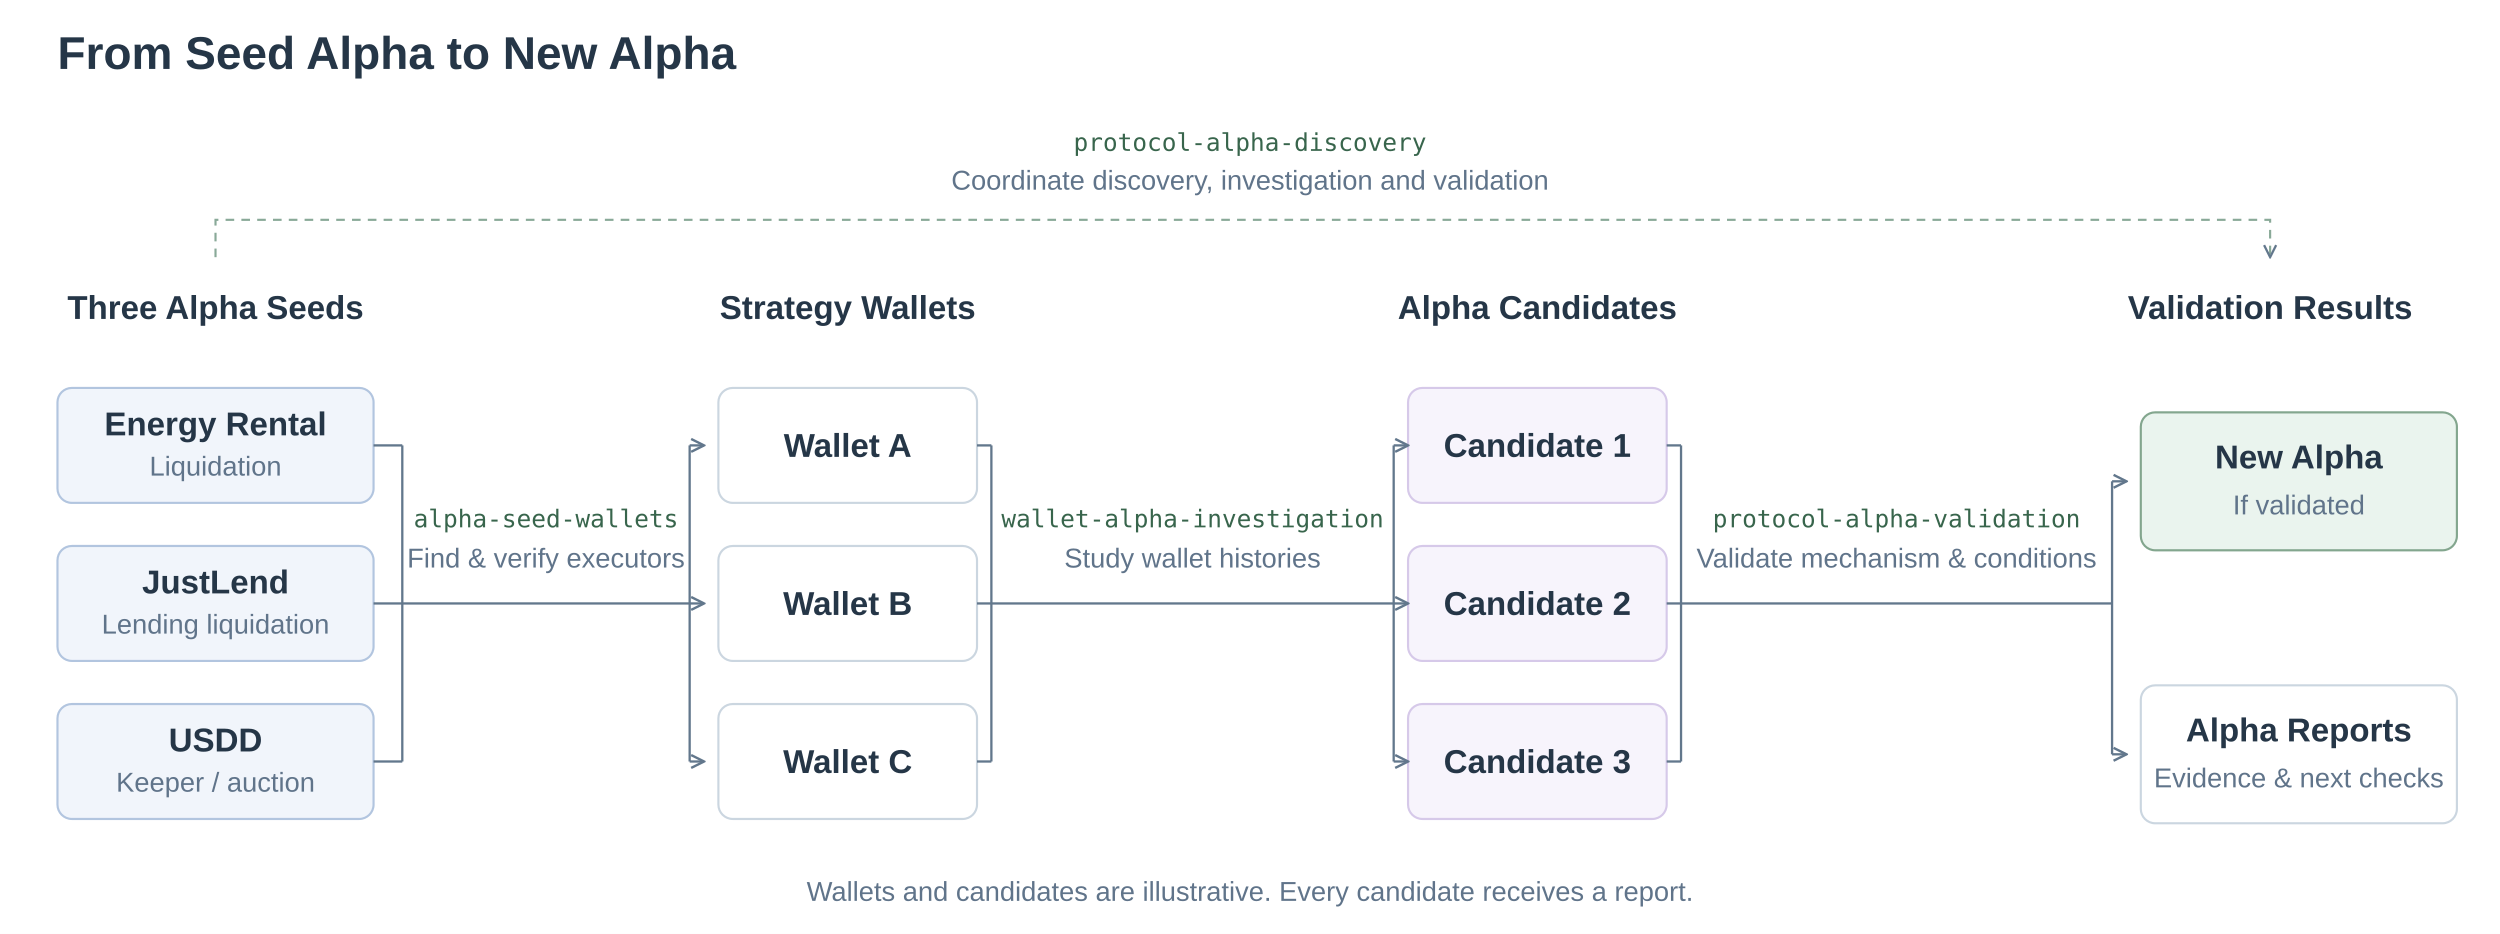
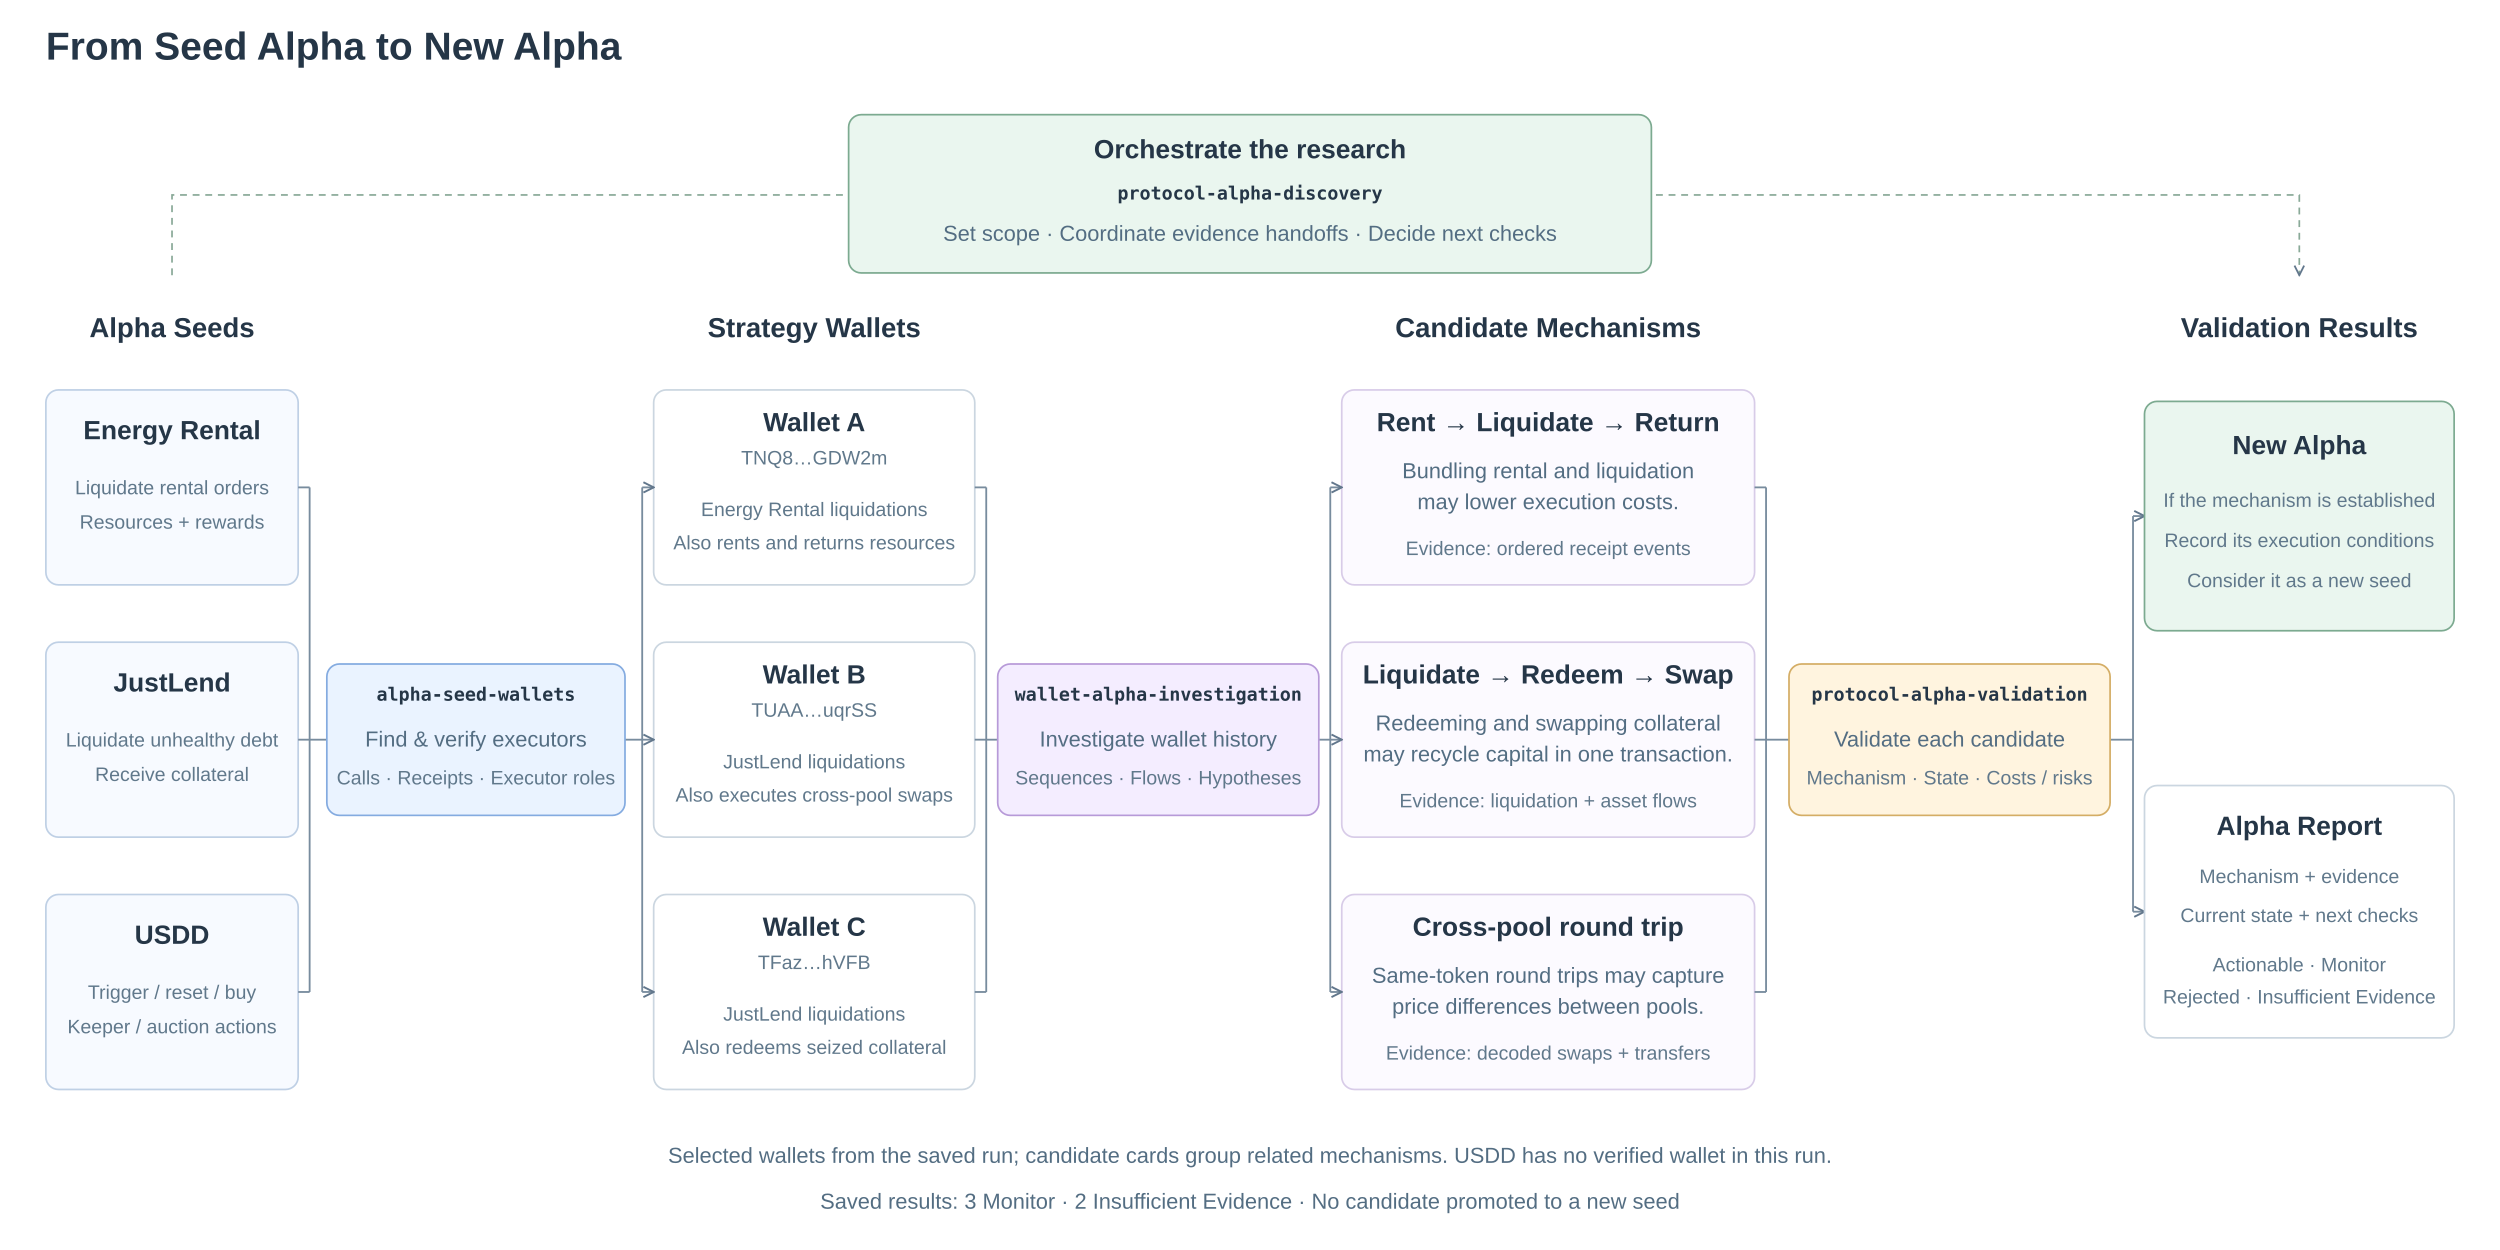
- <svg xmlns="http://www.w3.org/2000/svg" width="1740" height="650" viewBox="0 0 1740 650" role="img" aria-labelledby="title desc" xml:lang="en">
+ <svg xmlns="http://www.w3.org/2000/svg" width="2180" height="1090" viewBox="0 0 2180 1090" role="img" aria-labelledby="title desc" xml:lang="en">
  <defs>
    <marker id="arrow" viewBox="0 0 10 10" refX="9" refY="5" markerWidth="7" markerHeight="7" orient="auto">
      <path d="M 1 1 L 9 5 L 1 9" fill="none" stroke="#62778c" stroke-width="1.5" />
    </marker>
  </defs>
  <style>
text { font-family: Arial, 'PingFang SC', 'Microsoft YaHei', sans-serif; fill: #253647; }
- .heading { font-size: 32px; font-weight: 700; }
- .section { font-size: 23px; font-weight: 600; }
+ .heading { font-size: 34px; font-weight: 700; }
+ .section { font-size: 24px; font-weight: 600; }
.node { font-size: 23px; font-weight: 600; }
- .sub { font-size: 19px; fill: #60748a; }
- .skill { font-family: 'SFMono-Regular', Consolas, monospace; font-size: 17px; fill: #38654c; }
- .line { fill: none; stroke: #62778c; stroke-width: 1.6; }
- .arrow { fill: none; stroke: #62778c; stroke-width: 1.6; marker-end: url(#arrow); }
+ .sub { font-size: 19px; fill: #536d82; }
+ .detail { font-size: 17px; fill: #60788b; }
+ .skill { font-family: 'SFMono-Regular', Consolas, monospace; font-size: 16px; font-weight: 600; }
+ .line { fill: none; stroke: #788c9e; stroke-width: 1.6; }
+ .arrow { fill: none; stroke: #788c9e; stroke-width: 1.6; marker-end: url(#arrow); }
.orchestrate { fill: none; stroke: #89a998; stroke-width: 1.5; stroke-dasharray: 6 5; marker-end: url(#arrow); }
</style>
-   <rect width="1740" height="650" fill="#ffffff" />
-   <text x="40" y="48" class="heading" text-anchor="start">From Seed Alpha to New Alpha</text>
-   <text x="870" y="105" class="skill" text-anchor="middle">protocol-alpha-discovery</text>
-   <text x="870" y="132" class="sub" text-anchor="middle">Coordinate discovery, investigation and validation</text>
-   <path d="M 150 179 V 153 H 1580 V 179" class="orchestrate" />
-   <text x="150" y="222" class="section" text-anchor="middle">Three Alpha Seeds</text>
-   <text x="590" y="222" class="section" text-anchor="middle">Strategy Wallets</text>
-   <text x="1070" y="222" class="section" text-anchor="middle">Alpha Candidates</text>
-   <text x="1580" y="222" class="section" text-anchor="middle">Validation Results</text>
-   <rect x="40" y="270" width="220" height="80" rx="10" fill="#f1f5fb" stroke="#b2c5df" stroke-width="1.5" />
-   <text x="150" y="303" class="node" text-anchor="middle">Energy Rental</text>
-   <text x="150" y="331" class="sub" text-anchor="middle">Liquidation</text>
-   <rect x="500" y="270" width="180" height="80" rx="10" fill="#ffffff" stroke="#cbd6e0" stroke-width="1.5" />
-   <text x="590" y="318" class="node" text-anchor="middle">Wallet A</text>
-   <rect x="980" y="270" width="180" height="80" rx="10" fill="#f7f4fc" stroke="#d6c9e9" stroke-width="1.5" />
-   <text x="1070" y="318" class="node" text-anchor="middle">Candidate 1</text>
-   <path d="M 260 310 H 280 M 680 310 H 690 M 1160 310 H 1170" class="line" />
-   <path d="M 480 310 H 490" class="arrow" />
-   <path d="M 970 310 H 980" class="arrow" />
-   <rect x="40" y="380" width="220" height="80" rx="10" fill="#f1f5fb" stroke="#b2c5df" stroke-width="1.5" />
-   <text x="150" y="413" class="node" text-anchor="middle">JustLend</text>
-   <text x="150" y="441" class="sub" text-anchor="middle">Lending liquidation</text>
-   <rect x="500" y="380" width="180" height="80" rx="10" fill="#ffffff" stroke="#cbd6e0" stroke-width="1.5" />
-   <text x="590" y="428" class="node" text-anchor="middle">Wallet B</text>
-   <rect x="980" y="380" width="180" height="80" rx="10" fill="#f7f4fc" stroke="#d6c9e9" stroke-width="1.5" />
-   <text x="1070" y="428" class="node" text-anchor="middle">Candidate 2</text>
-   <path d="M 260 420 H 280 M 680 420 H 690 M 1160 420 H 1170" class="line" />
-   <path d="M 480 420 H 490" class="arrow" />
-   <path d="M 970 420 H 980" class="arrow" />
-   <rect x="40" y="490" width="220" height="80" rx="10" fill="#f1f5fb" stroke="#b2c5df" stroke-width="1.5" />
-   <text x="150" y="523" class="node" text-anchor="middle">USDD</text>
-   <text x="150" y="551" class="sub" text-anchor="middle">Keeper / auction</text>
-   <rect x="500" y="490" width="180" height="80" rx="10" fill="#ffffff" stroke="#cbd6e0" stroke-width="1.5" />
-   <text x="590" y="538" class="node" text-anchor="middle">Wallet C</text>
-   <rect x="980" y="490" width="180" height="80" rx="10" fill="#f7f4fc" stroke="#d6c9e9" stroke-width="1.5" />
-   <text x="1070" y="538" class="node" text-anchor="middle">Candidate 3</text>
-   <path d="M 260 530 H 280 M 680 530 H 690 M 1160 530 H 1170" class="line" />
-   <path d="M 480 530 H 490" class="arrow" />
-   <path d="M 970 530 H 980" class="arrow" />
-   <path d="M 280 310 V 530" class="line" />
-   <path d="M 480 310 V 530" class="line" />
-   <path d="M 690 310 V 530" class="line" />
-   <path d="M 970 310 V 530" class="line" />
-   <path d="M 1170 310 V 530" class="line" />
-   <text x="380" y="367" class="skill" text-anchor="middle">alpha-seed-wallets</text>
-   <text x="380" y="395" class="sub" text-anchor="middle">Find &amp; verify executors</text>
-   <path d="M 280 420 H 480" class="line" />
-   <text x="830" y="367" class="skill" text-anchor="middle">wallet-alpha-investigation</text>
-   <text x="830" y="395" class="sub" text-anchor="middle">Study wallet histories</text>
-   <path d="M 690 420 H 970" class="line" />
-   <text x="1320" y="367" class="skill" text-anchor="middle">protocol-alpha-validation</text>
-   <text x="1320" y="395" class="sub" text-anchor="middle">Validate mechanism &amp; conditions</text>
-   <path d="M 1170 420 H 1470" class="line" />
-   <path d="M 1470 335 V 525" class="line" />
-   <path d="M 1470 335 H 1480" class="arrow" />
-   <path d="M 1470 525 H 1480" class="arrow" />
-   <rect x="1490" y="287" width="220" height="96" rx="10" fill="#eaf4ee" stroke="#83a68e" stroke-width="1.5" />
-   <text x="1600" y="326" class="node" text-anchor="middle">New Alpha</text>
-   <text x="1600" y="358" class="sub" text-anchor="middle">If validated</text>
-   <rect x="1490" y="477" width="220" height="96" rx="10" fill="#ffffff" stroke="#cbd6e0" stroke-width="1.5" />
-   <text x="1600" y="516" class="node" text-anchor="middle">Alpha Reports</text>
-   <text x="1600" y="548" class="sub" text-anchor="middle">Evidence &amp; next checks</text>
-   <text x="870" y="627" class="sub" text-anchor="middle">Wallets and candidates are illustrative. Every candidate receives a report.</text>
+   <rect width="2180" height="1090" fill="#ffffff" />
+   <text x="40" y="52" class="heading" text-anchor="start">From Seed Alpha to New Alpha</text>
+   <path d="M 150 240 V 170 H 2005 V 240" class="orchestrate" />
+   <rect x="740" y="100" width="700" height="138" rx="11" fill="#eaf6ef" stroke="#7caa90" stroke-width="1.5" />
+   <text x="1090" y="138" class="node" text-anchor="middle">Orchestrate the research</text>
+   <text x="1090" y="174" class="skill" text-anchor="middle">protocol-alpha-discovery</text>
+   <text x="1090" y="210" class="sub" text-anchor="middle">Set scope · Coordinate evidence handoffs · Decide next checks</text>
+   <text x="150" y="294" class="section" text-anchor="middle">Alpha Seeds</text>
+   <text x="710" y="294" class="section" text-anchor="middle">Strategy Wallets</text>
+   <text x="1350" y="294" class="section" text-anchor="middle">Candidate Mechanisms</text>
+   <text x="2005" y="294" class="section" text-anchor="middle">Validation Results</text>
+   <rect x="40" y="340" width="220" height="170" rx="11" fill="#f7faff" stroke="#bfd0e5" stroke-width="1.5" />
+   <text x="150" y="383" class="node" text-anchor="middle">Energy Rental</text>
+   <text x="150" y="431" class="detail" text-anchor="middle">Liquidate rental orders</text>
+   <text x="150" y="461" class="detail" text-anchor="middle">Resources + rewards</text>
+   <rect x="570" y="340" width="280" height="170" rx="11" fill="#ffffff" stroke="#cbd6e0" stroke-width="1.5" />
+   <text x="710" y="376" class="node" text-anchor="middle">Wallet A</text>
+   <text x="710" y="405" class="detail" text-anchor="middle">TNQ8…GDW2m</text>
+   <text x="710" y="450" class="detail" text-anchor="middle">Energy Rental liquidations</text>
+   <text x="710" y="479" class="detail" text-anchor="middle">Also rents and returns resources</text>
+   <rect x="1170" y="340" width="360" height="170" rx="11" fill="#fcfaff" stroke="#d8cce8" stroke-width="1.5" />
+   <text x="1350" y="376" class="node" text-anchor="middle">Rent → Liquidate → Return</text>
+   <text x="1350" y="417" class="sub" text-anchor="middle">Bundling rental and liquidation</text>
+   <text x="1350" y="444" class="sub" text-anchor="middle">may lower execution costs.</text>
+   <text x="1350" y="484" class="detail" text-anchor="middle">Evidence: ordered receipt events</text>
+   <path d="M 260 425 H 270 M 850 425 H 860 M 1530 425 H 1540" class="line" />
+   <path d="M 560 425 H 570" class="arrow" />
+   <path d="M 1160 425 H 1170" class="arrow" />
+   <rect x="40" y="560" width="220" height="170" rx="11" fill="#f7faff" stroke="#bfd0e5" stroke-width="1.5" />
+   <text x="150" y="603" class="node" text-anchor="middle">JustLend</text>
+   <text x="150" y="651" class="detail" text-anchor="middle">Liquidate unhealthy debt</text>
+   <text x="150" y="681" class="detail" text-anchor="middle">Receive collateral</text>
+   <rect x="570" y="560" width="280" height="170" rx="11" fill="#ffffff" stroke="#cbd6e0" stroke-width="1.5" />
+   <text x="710" y="596" class="node" text-anchor="middle">Wallet B</text>
+   <text x="710" y="625" class="detail" text-anchor="middle">TUAA…uqrSS</text>
+   <text x="710" y="670" class="detail" text-anchor="middle">JustLend liquidations</text>
+   <text x="710" y="699" class="detail" text-anchor="middle">Also executes cross-pool swaps</text>
+   <rect x="1170" y="560" width="360" height="170" rx="11" fill="#fcfaff" stroke="#d8cce8" stroke-width="1.5" />
+   <text x="1350" y="596" class="node" text-anchor="middle">Liquidate → Redeem → Swap</text>
+   <text x="1350" y="637" class="sub" text-anchor="middle">Redeeming and swapping collateral</text>
+   <text x="1350" y="664" class="sub" text-anchor="middle">may recycle capital in one transaction.</text>
+   <text x="1350" y="704" class="detail" text-anchor="middle">Evidence: liquidation + asset flows</text>
+   <path d="M 260 645 H 270 M 850 645 H 860 M 1530 645 H 1540" class="line" />
+   <path d="M 560 645 H 570" class="arrow" />
+   <path d="M 1160 645 H 1170" class="arrow" />
+   <rect x="40" y="780" width="220" height="170" rx="11" fill="#f7faff" stroke="#bfd0e5" stroke-width="1.5" />
+   <text x="150" y="823" class="node" text-anchor="middle">USDD</text>
+   <text x="150" y="871" class="detail" text-anchor="middle">Trigger / reset / buy</text>
+   <text x="150" y="901" class="detail" text-anchor="middle">Keeper / auction actions</text>
+   <rect x="570" y="780" width="280" height="170" rx="11" fill="#ffffff" stroke="#cbd6e0" stroke-width="1.5" />
+   <text x="710" y="816" class="node" text-anchor="middle">Wallet C</text>
+   <text x="710" y="845" class="detail" text-anchor="middle">TFaz…hVFB</text>
+   <text x="710" y="890" class="detail" text-anchor="middle">JustLend liquidations</text>
+   <text x="710" y="919" class="detail" text-anchor="middle">Also redeems seized collateral</text>
+   <rect x="1170" y="780" width="360" height="170" rx="11" fill="#fcfaff" stroke="#d8cce8" stroke-width="1.5" />
+   <text x="1350" y="816" class="node" text-anchor="middle">Cross-pool round trip</text>
+   <text x="1350" y="857" class="sub" text-anchor="middle">Same-token round trips may capture</text>
+   <text x="1350" y="884" class="sub" text-anchor="middle">price differences between pools.</text>
+   <text x="1350" y="924" class="detail" text-anchor="middle">Evidence: decoded swaps + transfers</text>
+   <path d="M 260 865 H 270 M 850 865 H 860 M 1530 865 H 1540" class="line" />
+   <path d="M 560 865 H 570" class="arrow" />
+   <path d="M 1160 865 H 1170" class="arrow" />
+   <path d="M 270 425 V 865" class="line" />
+   <path d="M 560 425 V 865" class="line" />
+   <path d="M 860 425 V 865" class="line" />
+   <path d="M 1160 425 V 865" class="line" />
+   <path d="M 1540 425 V 865" class="line" />
+   <path d="M 270 645 H 560" class="line" />
+   <path d="M 860 645 H 1160" class="line" />
+   <path d="M 1540 645 H 1860" class="line" />
+   <path d="M 1860 450 V 795" class="line" />
+   <path d="M 1860 450 H 1870" class="arrow" />
+   <path d="M 1860 795 H 1870" class="arrow" />
+   <rect x="285.0" y="579" width="260" height="132" rx="11" fill="#eaf3ff" stroke="#84abe0" stroke-width="1.5" />
+   <text x="415" y="611" class="skill" text-anchor="middle">alpha-seed-wallets</text>
+   <text x="415" y="651" class="sub" text-anchor="middle">Find &amp; verify executors</text>
+   <text x="415" y="684" class="detail" text-anchor="middle">Calls · Receipts · Executor roles</text>
+   <rect x="870.0" y="579" width="280" height="132" rx="11" fill="#f4edff" stroke="#b79ad8" stroke-width="1.5" />
+   <text x="1010" y="611" class="skill" text-anchor="middle">wallet-alpha-investigation</text>
+   <text x="1010" y="651" class="sub" text-anchor="middle">Investigate wallet history</text>
+   <text x="1010" y="684" class="detail" text-anchor="middle">Sequences · Flows · Hypotheses</text>
+   <rect x="1560.0" y="579" width="280" height="132" rx="11" fill="#fff4df" stroke="#d4ad65" stroke-width="1.5" />
+   <text x="1700" y="611" class="skill" text-anchor="middle">protocol-alpha-validation</text>
+   <text x="1700" y="651" class="sub" text-anchor="middle">Validate each candidate</text>
+   <text x="1700" y="684" class="detail" text-anchor="middle">Mechanism · State · Costs / risks</text>
+   <rect x="1870" y="350" width="270" height="200" rx="11" fill="#eaf6ef" stroke="#7caa90" stroke-width="1.5" />
+   <text x="2005" y="396" class="node" text-anchor="middle">New Alpha</text>
+   <text x="2005" y="442" class="detail" text-anchor="middle">If the mechanism is established</text>
+   <text x="2005" y="477" class="detail" text-anchor="middle">Record its execution conditions</text>
+   <text x="2005" y="512" class="detail" text-anchor="middle">Consider it as a new seed</text>
+   <rect x="1870" y="685" width="270" height="220" rx="11" fill="#ffffff" stroke="#cbd6e0" stroke-width="1.5" />
+   <text x="2005" y="728" class="node" text-anchor="middle">Alpha Report</text>
+   <text x="2005" y="770" class="detail" text-anchor="middle">Mechanism + evidence</text>
+   <text x="2005" y="804" class="detail" text-anchor="middle">Current state + next checks</text>
+   <text x="2005" y="847" class="detail" text-anchor="middle">Actionable · Monitor</text>
+   <text x="2005" y="875" class="detail" text-anchor="middle">Rejected · Insufficient Evidence</text>
+   <text x="1090" y="1014" class="sub" text-anchor="middle">Selected wallets from the saved run; candidate cards group related mechanisms. USDD has no verified wallet in this run.</text>
+   <text x="1090" y="1054" class="sub" text-anchor="middle">Saved results: 3 Monitor · 2 Insufficient Evidence · No candidate promoted to a new seed</text>
</svg>
